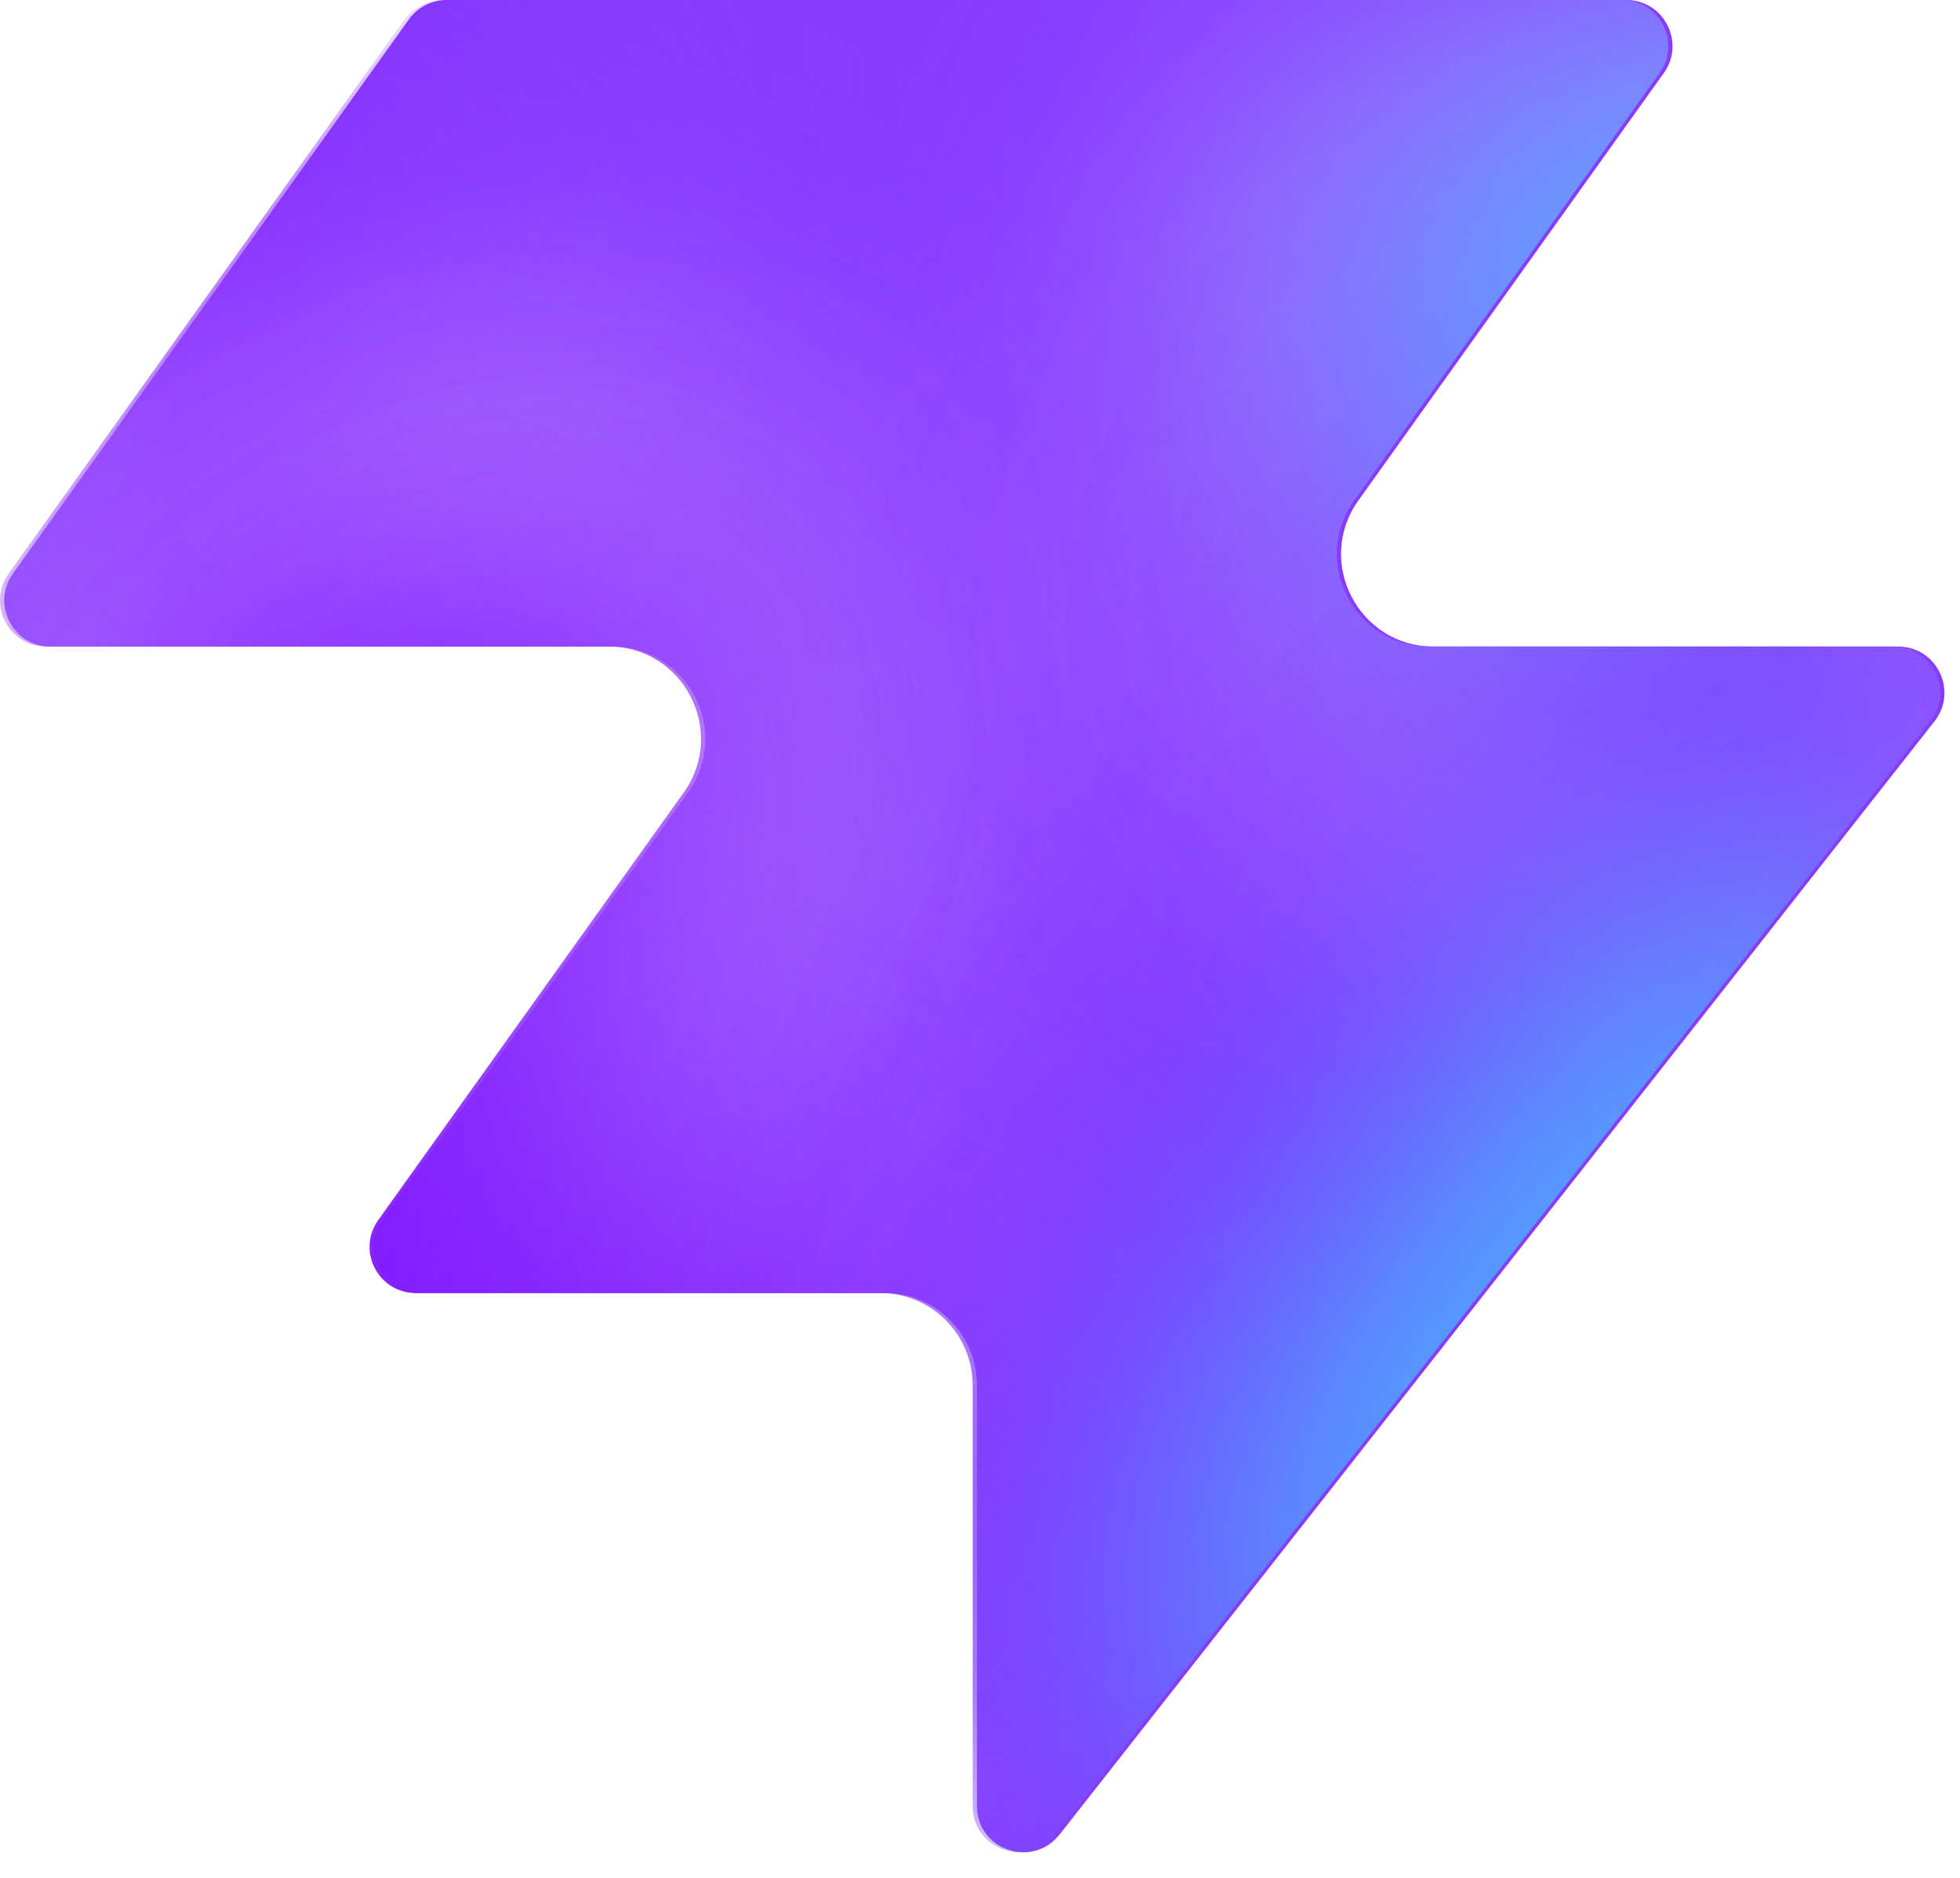
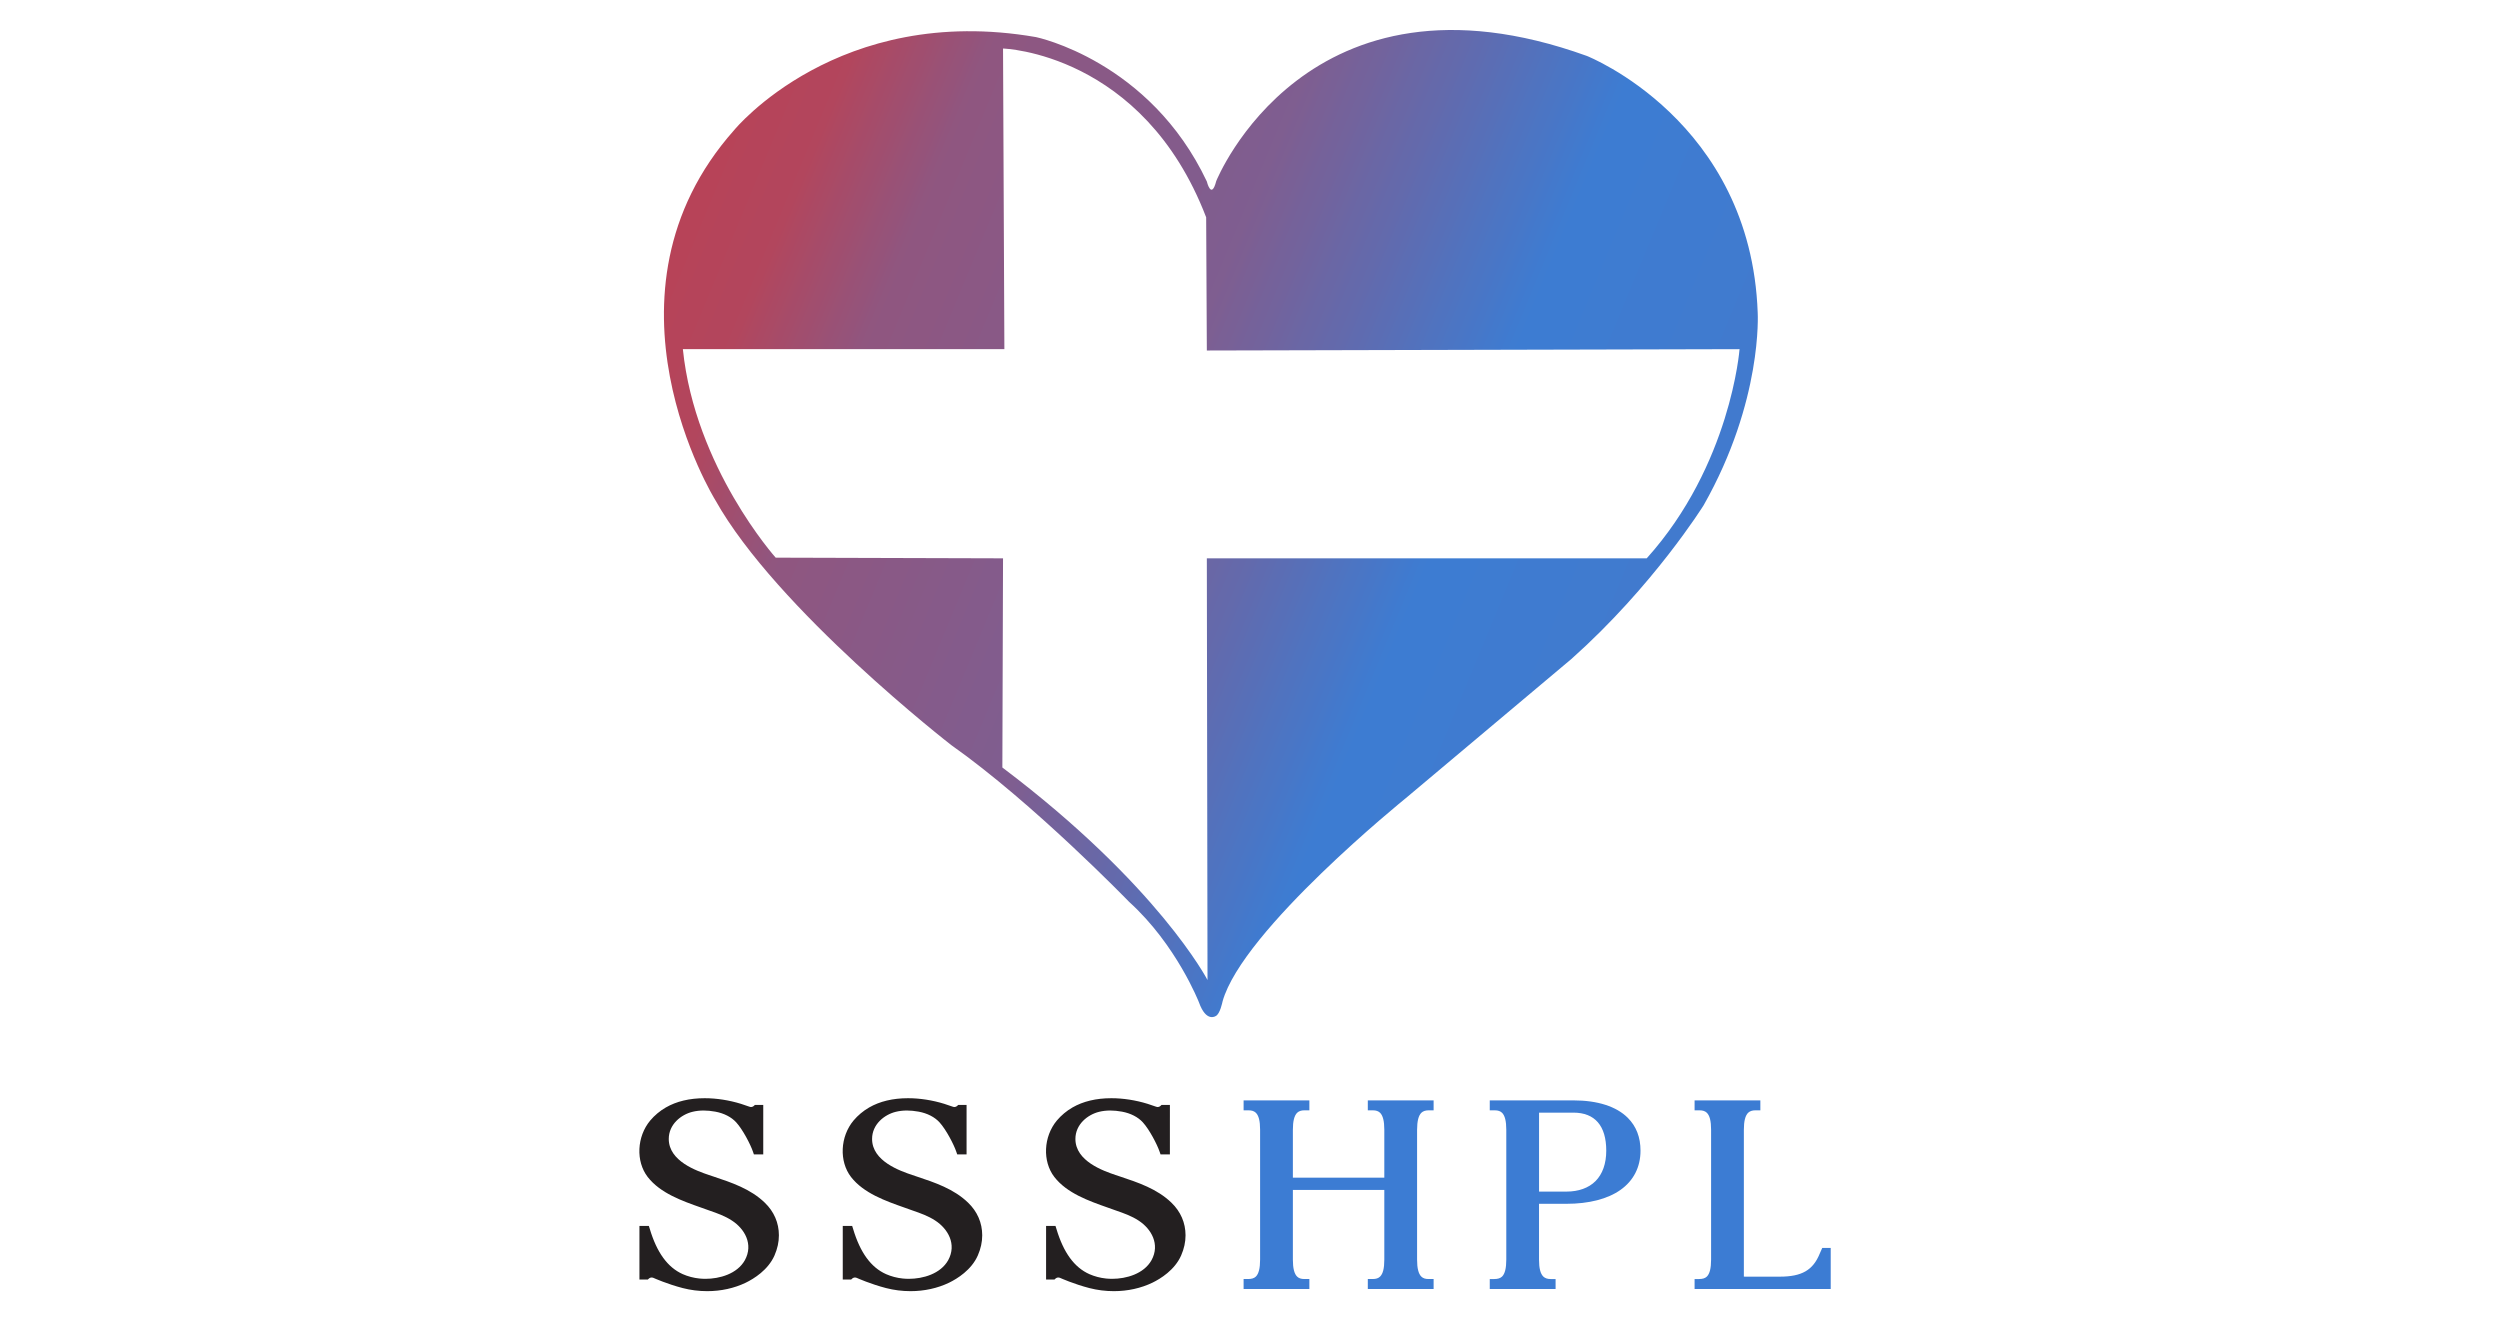
- <svg xmlns="http://www.w3.org/2000/svg" width="48" height="46" fill="none" viewBox="0 0 48 46">
-   <path fill="#863bff" d="M25.946 44.938c-.664.845-2.021.375-2.021-.698V33.937a2.26 2.26 0 0 0-2.262-2.262H10.287c-.92 0-1.456-1.04-.92-1.788l7.48-10.471c1.07-1.497 0-3.578-1.842-3.578H1.237c-.92 0-1.456-1.04-.92-1.788L10.013.474c.214-.297.556-.474.92-.474h28.894c.92 0 1.456 1.04.92 1.788l-7.48 10.471c-1.07 1.498 0 3.579 1.842 3.579h11.377c.943 0 1.473 1.088.89 1.83L25.947 44.94z" style="fill:#863bff;fill:color(display-p3 .525 .23 1);fill-opacity:1" />
-   <mask id="a" width="48" height="46" x="0" y="0" maskUnits="userSpaceOnUse" style="mask-type:alpha">
-     <path fill="#000" d="M25.842 44.938c-.664.844-2.021.375-2.021-.698V33.937a2.26 2.26 0 0 0-2.262-2.262H10.183c-.92 0-1.456-1.04-.92-1.788l7.48-10.471c1.07-1.498 0-3.579-1.842-3.579H1.133c-.92 0-1.456-1.04-.92-1.787L9.91.473c.214-.297.556-.474.92-.474h28.894c.92 0 1.456 1.04.92 1.788l-7.48 10.471c-1.07 1.498 0 3.578 1.842 3.578h11.377c.943 0 1.473 1.088.89 1.832L25.843 44.94z" style="fill:#000;fill-opacity:1" />
-   </mask>
-   <g mask="url(#a)">
-     <g filter="url(#b)">
-       <ellipse cx="5.508" cy="14.704" fill="#ede6ff" rx="5.508" ry="14.704" style="fill:#ede6ff;fill:color(display-p3 .927 .903 1);fill-opacity:1" transform="matrix(.00324 1 1 -.00324 -4.47 31.516)" />
-     </g>
-     <g filter="url(#c)">
-       <ellipse cx="10.399" cy="29.851" fill="#ede6ff" rx="10.399" ry="29.851" style="fill:#ede6ff;fill:color(display-p3 .927 .903 1);fill-opacity:1" transform="matrix(.00324 1 1 -.00324 -39.328 7.883)" />
-     </g>
-     <g filter="url(#d)">
-       <ellipse cx="5.508" cy="30.487" fill="#7e14ff" rx="5.508" ry="30.487" style="fill:#7e14ff;fill:color(display-p3 .492 .077 1);fill-opacity:1" transform="rotate(89.814 -25.913 -14.639)scale(1 -1)" />
-     </g>
-     <g filter="url(#e)">
-       <ellipse cx="5.508" cy="30.599" fill="#7e14ff" rx="5.508" ry="30.599" style="fill:#7e14ff;fill:color(display-p3 .492 .077 1);fill-opacity:1" transform="rotate(89.814 -32.644 -3.334)scale(1 -1)" />
-     </g>
-     <g filter="url(#f)">
-       <ellipse cx="5.508" cy="30.599" fill="#7e14ff" rx="5.508" ry="30.599" style="fill:#7e14ff;fill:color(display-p3 .492 .077 1);fill-opacity:1" transform="matrix(.00324 1 1 -.00324 -34.34 30.47)" />
-     </g>
-     <g filter="url(#g)">
-       <ellipse cx="14.072" cy="22.078" fill="#ede6ff" rx="14.072" ry="22.078" style="fill:#ede6ff;fill:color(display-p3 .927 .903 1);fill-opacity:1" transform="rotate(93.35 24.506 48.493)scale(-1 1)" />
-     </g>
-     <g filter="url(#h)">
-       <ellipse cx="3.47" cy="21.501" fill="#7e14ff" rx="3.47" ry="21.501" style="fill:#7e14ff;fill:color(display-p3 .492 .077 1);fill-opacity:1" transform="rotate(89.009 28.708 47.59)scale(-1 1)" />
-     </g>
-     <g filter="url(#i)">
-       <ellipse cx="3.47" cy="21.501" fill="#7e14ff" rx="3.47" ry="21.501" style="fill:#7e14ff;fill:color(display-p3 .492 .077 1);fill-opacity:1" transform="rotate(89.009 28.708 47.59)scale(-1 1)" />
-     </g>
-     <g filter="url(#j)">
-       <ellipse cx=".387" cy="8.972" fill="#7e14ff" rx="4.407" ry="29.108" style="fill:#7e14ff;fill:color(display-p3 .492 .077 1);fill-opacity:1" transform="rotate(39.51 .387 8.972)" />
-     </g>
-     <g filter="url(#k)">
-       <ellipse cx="47.523" cy="-6.092" fill="#7e14ff" rx="4.407" ry="29.108" style="fill:#7e14ff;fill:color(display-p3 .492 .077 1);fill-opacity:1" transform="rotate(37.892 47.523 -6.092)" />
-     </g>
-     <g filter="url(#l)">
-       <ellipse cx="41.412" cy="6.333" fill="#47bfff" rx="5.971" ry="9.665" style="fill:#47bfff;fill:color(display-p3 .28 .748 1);fill-opacity:1" transform="rotate(37.892 41.412 6.333)" />
-     </g>
-     <g filter="url(#m)">
-       <ellipse cx="-1.879" cy="38.332" fill="#7e14ff" rx="4.407" ry="29.108" style="fill:#7e14ff;fill:color(display-p3 .492 .077 1);fill-opacity:1" transform="rotate(37.892 -1.88 38.332)" />
-     </g>
-     <g filter="url(#n)">
-       <ellipse cx="-1.879" cy="38.332" fill="#7e14ff" rx="4.407" ry="29.108" style="fill:#7e14ff;fill:color(display-p3 .492 .077 1);fill-opacity:1" transform="rotate(37.892 -1.88 38.332)" />
-     </g>
-     <g filter="url(#o)">
-       <ellipse cx="35.651" cy="29.907" fill="#7e14ff" rx="4.407" ry="29.108" style="fill:#7e14ff;fill:color(display-p3 .492 .077 1);fill-opacity:1" transform="rotate(37.892 35.651 29.907)" />
-     </g>
-     <g filter="url(#p)">
-       <ellipse cx="38.418" cy="32.4" fill="#47bfff" rx="5.971" ry="15.297" style="fill:#47bfff;fill:color(display-p3 .28 .748 1);fill-opacity:1" transform="rotate(37.892 38.418 32.4)" />
+ <svg xmlns="http://www.w3.org/2000/svg" width="4700" zoomAndPan="magnify" viewBox="0 0 3524.88 1875" height="2500" preserveAspectRatio="xMidYMid meet" version="1.0">
+   <defs>
+     <clipPath id="9fcbd0b702">
+       <path d="M 936 42 L 2479 42 L 2479 1435 L 936 1435 Z M 936 42 " clip-rule="nonzero" />
+     </clipPath>
+     <clipPath id="68b318f743">
+       <path d="M 2478.305 441.109 C 2468.82 169.895 2237.414 78.859 2237.414 78.859 C 1842.887 -63.387 1714.855 255.242 1714.855 255.242 C 1707.898 282.426 1701.574 255.875 1701.574 255.875 C 1620.965 85.34 1460.688 52.305 1460.688 52.305 C 1181.859 3.941 1035.336 183.172 1035.336 183.172 C 829.062 415.031 1008.305 704.738 1008.305 704.738 C 1094.609 859.312 1341.191 1050.555 1341.191 1050.555 C 1456.895 1132.109 1591.879 1271.508 1591.879 1271.508 C 1658.898 1332.199 1690.512 1413.438 1690.512 1413.438 C 1700.629 1441.887 1713.906 1432.723 1713.906 1432.723 C 1720.227 1430.191 1723.707 1412.176 1723.707 1412.176 C 1751.523 1311.652 1981.664 1125.785 1981.664 1125.785 L 2215.602 929.172 C 2331.305 826.121 2402.117 712.324 2402.117 712.324 C 2485.574 565.023 2478.305 441.109 2478.305 441.109 Z M 2321.82 787.242 L 1701.578 787.242 L 1702.527 1381.828 C 1702.527 1381.828 1633.293 1248.117 1413.27 1082.164 L 1414.219 787.242 L 1093.664 786.293 C 1093.664 786.293 979.855 659.219 962.785 492.32 L 1416.113 492.32 L 1414.219 68.426 C 1414.219 68.426 1611.48 74.117 1700.629 306.449 L 1701.578 494.215 L 2452.699 492.32 C 2452.699 492.32 2440.367 655.426 2321.82 787.242 Z M 2321.82 787.242 " clip-rule="nonzero" />
+     </clipPath>
+     <linearGradient x1="1486.105" gradientTransform="matrix(1.184159, 0, 0, 1.18406, -1030.854, -550.1063)" y1="668.864" x2="3110.687" gradientUnits="userSpaceOnUse" y2="1341.457" id="3012af691e">
+       <stop stop-opacity="1" stop-color="rgb(71.759%, 26.27%, 34.509%)" offset="0" />
+       <stop stop-opacity="1" stop-color="rgb(71.597%, 26.366%, 34.671%)" offset="0.125" />
+       <stop stop-opacity="1" stop-color="rgb(71.317%, 26.535%, 34.95%)" offset="0.133" />
+       <stop stop-opacity="1" stop-color="rgb(71.08%, 26.678%, 35.188%)" offset="0.141" />
+       <stop stop-opacity="1" stop-color="rgb(70.842%, 26.82%, 35.426%)" offset="0.148" />
+       <stop stop-opacity="1" stop-color="rgb(70.605%, 26.964%, 35.663%)" offset="0.156" />
+       <stop stop-opacity="1" stop-color="rgb(70.367%, 27.107%, 35.901%)" offset="0.164" />
+       <stop stop-opacity="1" stop-color="rgb(70.129%, 27.249%, 36.137%)" offset="0.172" />
+       <stop stop-opacity="1" stop-color="rgb(69.839%, 27.415%, 36.429%)" offset="0.18" />
+       <stop stop-opacity="1" stop-color="rgb(69.032%, 27.8%, 37.234%)" offset="0.184" />
+       <stop stop-opacity="1" stop-color="rgb(68.399%, 28.09%, 37.869%)" offset="0.188" />
+       <stop stop-opacity="1" stop-color="rgb(67.766%, 28.38%, 38.504%)" offset="0.191" />
+       <stop stop-opacity="1" stop-color="rgb(67.133%, 28.67%, 39.139%)" offset="0.195" />
+       <stop stop-opacity="1" stop-color="rgb(66.498%, 28.96%, 39.772%)" offset="0.199" />
+       <stop stop-opacity="1" stop-color="rgb(65.865%, 29.25%, 40.407%)" offset="0.203" />
+       <stop stop-opacity="1" stop-color="rgb(65.231%, 29.539%, 41.04%)" offset="0.207" />
+       <stop stop-opacity="1" stop-color="rgb(64.598%, 29.829%, 41.675%)" offset="0.211" />
+       <stop stop-opacity="1" stop-color="rgb(63.963%, 30.119%, 42.308%)" offset="0.215" />
+       <stop stop-opacity="1" stop-color="rgb(63.33%, 30.411%, 42.943%)" offset="0.219" />
+       <stop stop-opacity="1" stop-color="rgb(62.697%, 30.701%, 43.576%)" offset="0.223" />
+       <stop stop-opacity="1" stop-color="rgb(62.064%, 30.991%, 44.211%)" offset="0.227" />
+       <stop stop-opacity="1" stop-color="rgb(61.43%, 31.281%, 44.844%)" offset="0.23" />
+       <stop stop-opacity="1" stop-color="rgb(60.797%, 31.57%, 45.479%)" offset="0.234" />
+       <stop stop-opacity="1" stop-color="rgb(60.162%, 31.86%, 46.112%)" offset="0.238" />
+       <stop stop-opacity="1" stop-color="rgb(59.529%, 32.15%, 46.747%)" offset="0.242" />
+       <stop stop-opacity="1" stop-color="rgb(58.896%, 32.44%, 47.38%)" offset="0.246" />
+       <stop stop-opacity="1" stop-color="rgb(58.263%, 32.73%, 48.015%)" offset="0.25" />
+       <stop stop-opacity="1" stop-color="rgb(57.628%, 33.02%, 48.648%)" offset="0.254" />
+       <stop stop-opacity="1" stop-color="rgb(56.995%, 33.31%, 49.283%)" offset="0.258" />
+       <stop stop-opacity="1" stop-color="rgb(56.502%, 33.536%, 49.776%)" offset="0.262" />
+       <stop stop-opacity="1" stop-color="rgb(56.01%, 33.762%, 50.269%)" offset="0.266" />
+       <stop stop-opacity="1" stop-color="rgb(55.885%, 33.82%, 50.392%)" offset="0.273" />
+       <stop stop-opacity="1" stop-color="rgb(55.635%, 33.937%, 50.642%)" offset="0.281" />
+       <stop stop-opacity="1" stop-color="rgb(55.385%, 34.055%, 50.891%)" offset="0.289" />
+       <stop stop-opacity="1" stop-color="rgb(55.136%, 34.172%, 51.141%)" offset="0.297" />
+       <stop stop-opacity="1" stop-color="rgb(54.886%, 34.288%, 51.39%)" offset="0.305" />
+       <stop stop-opacity="1" stop-color="rgb(54.636%, 34.406%, 51.64%)" offset="0.312" />
+       <stop stop-opacity="1" stop-color="rgb(54.385%, 34.523%, 51.889%)" offset="0.32" />
+       <stop stop-opacity="1" stop-color="rgb(54.137%, 34.641%, 52.139%)" offset="0.328" />
+       <stop stop-opacity="1" stop-color="rgb(53.886%, 34.758%, 52.388%)" offset="0.336" />
+       <stop stop-opacity="1" stop-color="rgb(53.636%, 34.875%, 52.638%)" offset="0.344" />
+       <stop stop-opacity="1" stop-color="rgb(53.387%, 34.991%, 52.887%)" offset="0.352" />
+       <stop stop-opacity="1" stop-color="rgb(53.137%, 35.109%, 53.137%)" offset="0.359" />
+       <stop stop-opacity="1" stop-color="rgb(52.887%, 35.226%, 53.386%)" offset="0.367" />
+       <stop stop-opacity="1" stop-color="rgb(52.637%, 35.344%, 53.635%)" offset="0.375" />
+       <stop stop-opacity="1" stop-color="rgb(52.388%, 35.461%, 53.885%)" offset="0.383" />
+       <stop stop-opacity="1" stop-color="rgb(52.138%, 35.577%, 54.134%)" offset="0.391" />
+       <stop stop-opacity="1" stop-color="rgb(51.888%, 35.695%, 54.384%)" offset="0.398" />
+       <stop stop-opacity="1" stop-color="rgb(51.639%, 35.812%, 54.633%)" offset="0.406" />
+       <stop stop-opacity="1" stop-color="rgb(51.389%, 35.93%, 54.883%)" offset="0.414" />
+       <stop stop-opacity="1" stop-color="rgb(51.138%, 36.047%, 55.132%)" offset="0.422" />
+       <stop stop-opacity="1" stop-color="rgb(50.888%, 36.165%, 55.382%)" offset="0.43" />
+       <stop stop-opacity="1" stop-color="rgb(50.639%, 36.281%, 55.63%)" offset="0.438" />
+       <stop stop-opacity="1" stop-color="rgb(50.389%, 36.398%, 55.881%)" offset="0.445" />
+       <stop stop-opacity="1" stop-color="rgb(50.139%, 36.516%, 56.129%)" offset="0.453" />
+       <stop stop-opacity="1" stop-color="rgb(49.89%, 36.633%, 56.38%)" offset="0.461" />
+       <stop stop-opacity="1" stop-color="rgb(49.64%, 36.751%, 56.628%)" offset="0.469" />
+       <stop stop-opacity="1" stop-color="rgb(49.184%, 36.955%, 57.085%)" offset="0.473" />
+       <stop stop-opacity="1" stop-color="rgb(48.854%, 37.1%, 57.416%)" offset="0.477" />
+       <stop stop-opacity="1" stop-color="rgb(48.372%, 37.309%, 57.898%)" offset="0.48" />
+       <stop stop-opacity="1" stop-color="rgb(47.89%, 37.518%, 58.38%)" offset="0.484" />
+       <stop stop-opacity="1" stop-color="rgb(47.408%, 37.727%, 58.862%)" offset="0.488" />
+       <stop stop-opacity="1" stop-color="rgb(46.927%, 37.936%, 59.344%)" offset="0.492" />
+       <stop stop-opacity="1" stop-color="rgb(46.445%, 38.145%, 59.827%)" offset="0.496" />
+       <stop stop-opacity="1" stop-color="rgb(45.963%, 38.354%, 60.309%)" offset="0.5" />
+       <stop stop-opacity="1" stop-color="rgb(45.48%, 38.562%, 60.791%)" offset="0.504" />
+       <stop stop-opacity="1" stop-color="rgb(45%, 38.771%, 61.273%)" offset="0.508" />
+       <stop stop-opacity="1" stop-color="rgb(44.518%, 38.98%, 61.755%)" offset="0.512" />
+       <stop stop-opacity="1" stop-color="rgb(44.035%, 39.189%, 62.238%)" offset="0.516" />
+       <stop stop-opacity="1" stop-color="rgb(43.553%, 39.398%, 62.72%)" offset="0.52" />
+       <stop stop-opacity="1" stop-color="rgb(43.073%, 39.607%, 63.202%)" offset="0.523" />
+       <stop stop-opacity="1" stop-color="rgb(42.59%, 39.816%, 63.684%)" offset="0.527" />
+       <stop stop-opacity="1" stop-color="rgb(42.108%, 40.025%, 64.166%)" offset="0.531" />
+       <stop stop-opacity="1" stop-color="rgb(41.626%, 40.234%, 64.648%)" offset="0.535" />
+       <stop stop-opacity="1" stop-color="rgb(41.144%, 40.443%, 65.131%)" offset="0.539" />
+       <stop stop-opacity="1" stop-color="rgb(40.662%, 40.652%, 65.613%)" offset="0.543" />
+       <stop stop-opacity="1" stop-color="rgb(40.181%, 40.862%, 66.095%)" offset="0.547" />
+       <stop stop-opacity="1" stop-color="rgb(39.699%, 41.071%, 66.577%)" offset="0.551" />
+       <stop stop-opacity="1" stop-color="rgb(39.217%, 41.28%, 67.059%)" offset="0.555" />
+       <stop stop-opacity="1" stop-color="rgb(38.734%, 41.489%, 67.542%)" offset="0.559" />
+       <stop stop-opacity="1" stop-color="rgb(38.254%, 41.698%, 68.024%)" offset="0.562" />
+       <stop stop-opacity="1" stop-color="rgb(37.756%, 41.924%, 68.521%)" offset="0.566" />
+       <stop stop-opacity="1" stop-color="rgb(37.259%, 42.149%, 69.019%)" offset="0.57" />
+       <stop stop-opacity="1" stop-color="rgb(36.736%, 42.403%, 69.542%)" offset="0.574" />
+       <stop stop-opacity="1" stop-color="rgb(36.212%, 42.657%, 70.065%)" offset="0.578" />
+       <stop stop-opacity="1" stop-color="rgb(35.689%, 42.911%, 70.587%)" offset="0.582" />
+       <stop stop-opacity="1" stop-color="rgb(35.167%, 43.166%, 71.111%)" offset="0.586" />
+       <stop stop-opacity="1" stop-color="rgb(34.644%, 43.419%, 71.632%)" offset="0.59" />
+       <stop stop-opacity="1" stop-color="rgb(34.12%, 43.674%, 72.156%)" offset="0.594" />
+       <stop stop-opacity="1" stop-color="rgb(33.597%, 43.927%, 72.678%)" offset="0.598" />
+       <stop stop-opacity="1" stop-color="rgb(33.073%, 44.182%, 73.201%)" offset="0.602" />
+       <stop stop-opacity="1" stop-color="rgb(32.55%, 44.435%, 73.724%)" offset="0.605" />
+       <stop stop-opacity="1" stop-color="rgb(32.027%, 44.69%, 74.248%)" offset="0.609" />
+       <stop stop-opacity="1" stop-color="rgb(31.503%, 44.945%, 74.77%)" offset="0.613" />
+       <stop stop-opacity="1" stop-color="rgb(30.98%, 45.2%, 75.293%)" offset="0.617" />
+       <stop stop-opacity="1" stop-color="rgb(30.457%, 45.453%, 75.815%)" offset="0.621" />
+       <stop stop-opacity="1" stop-color="rgb(29.935%, 45.708%, 76.338%)" offset="0.625" />
+       <stop stop-opacity="1" stop-color="rgb(29.411%, 45.961%, 76.862%)" offset="0.629" />
+       <stop stop-opacity="1" stop-color="rgb(28.888%, 46.216%, 77.385%)" offset="0.633" />
+       <stop stop-opacity="1" stop-color="rgb(28.365%, 46.469%, 77.907%)" offset="0.637" />
+       <stop stop-opacity="1" stop-color="rgb(27.841%, 46.724%, 78.43%)" offset="0.641" />
+       <stop stop-opacity="1" stop-color="rgb(27.318%, 46.977%, 78.952%)" offset="0.645" />
+       <stop stop-opacity="1" stop-color="rgb(26.794%, 47.232%, 79.475%)" offset="0.648" />
+       <stop stop-opacity="1" stop-color="rgb(26.271%, 47.485%, 79.997%)" offset="0.652" />
+       <stop stop-opacity="1" stop-color="rgb(25.749%, 47.74%, 80.521%)" offset="0.656" />
+       <stop stop-opacity="1" stop-color="rgb(25.226%, 47.993%, 81.044%)" offset="0.66" />
+       <stop stop-opacity="1" stop-color="rgb(24.702%, 48.248%, 81.567%)" offset="0.664" />
+       <stop stop-opacity="1" stop-color="rgb(24.323%, 48.433%, 81.946%)" offset="0.668" />
+       <stop stop-opacity="1" stop-color="rgb(23.943%, 48.619%, 82.326%)" offset="0.672" />
+       <stop stop-opacity="1" stop-color="rgb(24.037%, 48.581%, 82.23%)" offset="0.688" />
+       <stop stop-opacity="1" stop-color="rgb(24.323%, 48.466%, 81.944%)" offset="0.719" />
+       <stop stop-opacity="1" stop-color="rgb(24.702%, 48.314%, 81.566%)" offset="0.735" />
+       <stop stop-opacity="1" stop-color="rgb(24.893%, 48.238%, 81.377%)" offset="0.75" />
+       <stop stop-opacity="1" stop-color="rgb(25.082%, 48.16%, 81.186%)" offset="0.781" />
+       <stop stop-opacity="1" stop-color="rgb(25.461%, 48.007%, 80.806%)" offset="0.812" />
+       <stop stop-opacity="1" stop-color="rgb(25.764%, 47.885%, 80.502%)" offset="0.875" />
+       <stop stop-opacity="1" stop-color="rgb(25.879%, 47.839%, 80.389%)" offset="1" />
+     </linearGradient>
+   </defs>
+   <path fill="#231f20" d="M 1098.184 1741.758 C 1098.184 1751.281 1096.16 1760.57 1092 1770.156 C 1082.938 1790.785 1062.781 1803.066 1051.566 1808.543 C 1035.344 1816.387 1016.527 1820.531 997.133 1820.531 C 985.367 1820.531 973.742 1819.066 962.59 1816.184 C 940.867 1810.562 922.266 1802.258 921.07 1801.723 C 916.465 1799.891 913.465 1804.176 913.465 1804.176 L 901.555 1804.176 L 901.555 1728.562 L 914.812 1728.562 L 916.125 1732.711 C 926.117 1766.195 941.328 1787.066 962.629 1796.555 C 969.938 1799.77 978.074 1801.902 986.141 1802.719 C 988.945 1803 991.84 1803.145 994.727 1803.145 C 1014.457 1803.145 1039.398 1796.238 1050.219 1776.852 C 1062.496 1754.457 1049.945 1732.684 1032.055 1721.051 C 1022.121 1714.48 1010.711 1710.52 1000.656 1707.027 L 1000.441 1706.957 L 988.934 1702.852 C 961.781 1693.305 930.992 1682.477 913.184 1659.527 C 896.238 1637.543 897.82 1602.57 916.781 1579.902 C 922.816 1572.723 930.613 1566.203 938.746 1561.547 C 953.812 1552.875 972.23 1548.477 993.492 1548.477 L 993.723 1548.477 C 1010.262 1548.477 1028 1551.254 1044.656 1556.395 C 1048.047 1557.441 1056.555 1560.406 1056.613 1560.441 C 1061.215 1562.27 1064.219 1557.988 1064.219 1557.988 L 1067.523 1557.98 L 1076.121 1557.98 L 1076.121 1557.988 L 1076.129 1557.988 L 1076.129 1575.844 L 1076.121 1575.84 L 1076.121 1627.727 L 1062.953 1627.727 L 1061.582 1623.793 C 1058.188 1613.789 1047.332 1592.781 1038.047 1582.59 C 1031.266 1575.074 1020.785 1569.688 1008.523 1567.422 C 1002.73 1566.363 997.199 1565.828 992.07 1565.828 C 986.516 1565.828 981.371 1566.426 976.34 1567.652 C 960.234 1571.602 942.898 1585.27 942.898 1605.93 C 942.898 1637.398 982.535 1650.961 999.461 1656.75 L 1005.82 1658.867 C 1031.496 1667.426 1058.047 1676.273 1078.227 1695.723 C 1091.285 1708.262 1098.184 1724.184 1098.184 1741.758 Z M 1098.184 1741.758 " fill-opacity="1" fill-rule="nonzero" />
+   <path fill="#231f20" d="M 1384.867 1741.758 C 1384.867 1751.281 1382.84 1760.57 1378.68 1770.156 C 1369.621 1790.785 1349.465 1803.066 1338.25 1808.543 C 1322.027 1816.387 1303.211 1820.531 1283.816 1820.531 C 1272.047 1820.531 1260.422 1819.066 1249.273 1816.184 C 1227.551 1810.562 1208.945 1802.258 1207.75 1801.723 C 1203.148 1799.891 1200.145 1804.176 1200.145 1804.176 L 1188.234 1804.176 L 1188.234 1728.562 L 1201.492 1728.562 L 1202.809 1732.711 C 1212.801 1766.195 1228.012 1787.066 1249.312 1796.555 C 1256.621 1799.77 1264.758 1801.902 1272.82 1802.719 C 1275.629 1803 1278.52 1803.145 1281.41 1803.145 C 1301.141 1803.145 1326.078 1796.238 1336.902 1776.852 C 1349.18 1754.457 1336.629 1732.684 1318.738 1721.051 C 1308.801 1714.48 1297.395 1710.52 1287.34 1707.027 L 1287.125 1706.957 L 1275.613 1702.852 C 1248.465 1693.305 1217.676 1682.477 1199.867 1659.527 C 1182.918 1637.543 1184.504 1602.57 1203.465 1579.902 C 1209.5 1572.723 1217.297 1566.203 1225.43 1561.547 C 1240.496 1552.875 1258.914 1548.477 1280.172 1548.477 L 1280.406 1548.477 C 1296.945 1548.477 1314.684 1551.254 1331.34 1556.395 C 1334.73 1557.441 1343.238 1560.406 1343.297 1560.441 C 1347.898 1562.27 1350.902 1557.988 1350.902 1557.988 L 1354.207 1557.98 L 1362.805 1557.98 L 1362.805 1557.988 L 1362.812 1557.988 L 1362.812 1575.844 L 1362.805 1575.84 L 1362.805 1627.727 L 1349.633 1627.727 L 1348.266 1623.793 C 1344.871 1613.789 1334.016 1592.781 1324.73 1582.59 C 1317.949 1575.074 1307.469 1569.688 1295.203 1567.422 C 1289.414 1566.363 1283.883 1565.828 1278.75 1565.828 C 1273.195 1565.828 1268.055 1566.426 1263.02 1567.652 C 1246.918 1571.602 1229.578 1585.27 1229.578 1605.93 C 1229.578 1637.398 1269.219 1650.961 1286.145 1656.75 L 1292.504 1658.867 C 1318.18 1667.426 1344.727 1676.273 1364.91 1695.723 C 1377.965 1708.262 1384.867 1724.184 1384.867 1741.758 Z M 1384.867 1741.758 " fill-opacity="1" fill-rule="nonzero" />
+   <path fill="#231f20" d="M 1671.551 1741.758 C 1671.551 1751.281 1669.523 1760.57 1665.367 1770.156 C 1656.305 1790.785 1636.148 1803.066 1624.934 1808.543 C 1608.711 1816.387 1589.895 1820.531 1570.5 1820.531 C 1558.73 1820.531 1547.105 1819.066 1535.957 1816.184 C 1514.234 1810.562 1495.629 1802.258 1494.434 1801.723 C 1489.832 1799.891 1486.828 1804.176 1486.828 1804.176 L 1474.918 1804.176 L 1474.918 1728.562 L 1488.176 1728.562 L 1489.492 1732.711 C 1499.484 1766.195 1514.695 1787.066 1535.996 1796.555 C 1543.305 1799.77 1551.441 1801.902 1559.504 1802.719 C 1562.312 1803 1565.203 1803.145 1568.094 1803.145 C 1587.824 1803.145 1612.762 1796.238 1623.586 1776.852 C 1635.863 1754.457 1623.312 1732.684 1605.422 1721.051 C 1595.484 1714.48 1584.078 1710.52 1574.023 1707.027 L 1573.809 1706.957 L 1562.297 1702.852 C 1535.148 1693.305 1504.359 1682.477 1486.551 1659.527 C 1469.605 1637.543 1471.188 1602.57 1490.148 1579.902 C 1496.184 1572.723 1503.98 1566.203 1512.113 1561.547 C 1527.18 1552.875 1545.598 1548.477 1566.859 1548.477 L 1567.09 1548.477 C 1583.629 1548.477 1601.367 1551.254 1618.023 1556.395 C 1621.414 1557.441 1629.922 1560.406 1629.98 1560.441 C 1634.582 1562.27 1637.586 1557.988 1637.586 1557.988 L 1640.891 1557.98 L 1649.488 1557.98 L 1649.488 1557.988 L 1649.496 1557.988 L 1649.496 1575.844 L 1649.488 1575.84 L 1649.488 1627.727 L 1636.316 1627.727 L 1634.949 1623.793 C 1631.555 1613.789 1620.699 1592.781 1611.414 1582.59 C 1604.633 1575.074 1594.152 1569.688 1581.887 1567.422 C 1576.098 1566.363 1570.566 1565.828 1565.434 1565.828 C 1559.879 1565.828 1554.738 1566.426 1549.707 1567.652 C 1533.602 1571.602 1516.262 1585.27 1516.262 1605.93 C 1516.262 1637.398 1555.902 1650.961 1572.828 1656.75 L 1579.188 1658.867 C 1604.863 1667.426 1631.414 1676.273 1651.594 1695.723 C 1664.648 1708.262 1671.551 1724.184 1671.551 1741.758 Z M 1671.551 1741.758 " fill-opacity="1" fill-rule="nonzero" />
+   <path fill="#3c7cd3" d="M 1822.891 1592.914 L 1822.891 1660.477 L 1951.816 1660.477 L 1951.816 1592.867 C 1951.816 1580.727 1949.844 1572.91 1945.789 1568.969 C 1943.398 1566.676 1940.09 1565.555 1935.699 1565.555 L 1928.551 1565.555 L 1928.551 1551.535 L 2021.332 1551.535 L 2021.332 1565.555 L 2014.285 1565.555 C 2009.859 1565.555 2006.52 1566.684 2004.055 1569.016 C 2000.055 1572.934 1998.07 1580.773 1998.023 1592.93 L 1998.023 1776.125 C 1998.023 1788.266 1999.992 1796.086 2004.051 1800.023 C 2006.48 1802.383 2009.625 1803.434 2014.238 1803.434 L 2021.336 1803.434 L 2021.336 1817.453 L 1928.551 1817.453 L 1928.551 1803.43 L 1935.512 1803.43 C 1940.102 1803.43 1943.453 1802.32 1945.77 1800.051 C 1949.898 1796.035 1951.816 1788.438 1951.816 1776.125 L 1951.816 1677.836 L 1822.891 1677.836 L 1822.891 1776.125 C 1822.891 1788.266 1824.859 1796.086 1828.918 1800.023 C 1831.25 1802.324 1834.559 1803.434 1839.055 1803.434 L 1846.152 1803.434 L 1846.152 1817.453 L 1753.418 1817.453 L 1753.418 1803.434 L 1759.668 1803.434 C 1764.734 1803.434 1768.234 1802.348 1770.676 1800.004 C 1774.711 1796.086 1776.68 1788.266 1776.68 1776.125 L 1776.68 1592.867 C 1776.68 1580.598 1774.762 1572.996 1770.637 1568.949 C 1768.258 1566.676 1764.926 1565.559 1760.465 1565.559 L 1753.418 1565.559 L 1753.418 1551.539 L 1846.152 1551.539 L 1846.152 1565.559 L 1838.91 1565.559 C 1834.703 1565.559 1831.25 1566.754 1828.914 1569.016 C 1824.863 1572.992 1822.891 1580.812 1822.891 1592.914 Z M 1822.891 1592.914 " fill-opacity="1" fill-rule="nonzero" />
+   <path fill="#3c7cd3" d="M 2193.328 1817.457 L 2100.5 1817.457 L 2100.5 1803.438 L 2106.953 1803.438 C 2111.848 1803.438 2115.414 1802.301 2117.855 1799.961 C 2121.852 1796.035 2123.809 1788.219 2123.809 1776.082 L 2123.809 1592.922 C 2123.809 1580.789 2121.848 1572.961 2117.816 1569.008 C 2115.434 1566.695 2112.105 1565.562 2107.648 1565.562 L 2100.5 1565.562 L 2100.5 1551.547 L 2218.477 1551.547 C 2252.562 1551.547 2279.082 1560.066 2295.176 1576.195 C 2307.078 1588.121 2313.09 1603.68 2313.055 1622.438 C 2313.055 1645.543 2303.305 1664.668 2284.859 1677.734 C 2266.73 1690.582 2240.328 1697.371 2208.5 1697.371 L 2169.969 1697.371 L 2169.969 1776.031 C 2169.969 1788.301 2171.906 1795.914 2176.062 1799.996 C 2178.504 1802.297 2181.844 1803.438 2186.23 1803.438 L 2193.324 1803.438 L 2193.324 1817.457 Z M 2170.016 1680.148 L 2208.547 1680.148 C 2225.754 1680.148 2239.953 1675.039 2249.609 1665.371 C 2259.547 1655.43 2264.781 1640.578 2264.758 1622.434 C 2264.758 1587.352 2248.754 1568.816 2218.477 1568.816 L 2170.016 1568.816 Z M 2170.016 1680.148 " fill-opacity="1" fill-rule="nonzero" />
+   <path fill="#3c7cd3" d="M 2565.77 1767.59 L 2565.805 1767.508 L 2569.309 1759.562 L 2581.246 1759.562 L 2581.246 1817.445 L 2477.598 1817.453 L 2389.312 1817.453 L 2389.312 1803.438 L 2395.562 1803.438 C 2400.629 1803.438 2404.125 1802.348 2406.57 1800.004 C 2410.605 1796.086 2412.574 1788.27 2412.574 1776.125 L 2412.574 1592.867 C 2412.574 1580.598 2410.652 1572.996 2406.531 1568.953 C 2404.152 1566.676 2400.82 1565.559 2396.359 1565.559 L 2389.312 1565.559 L 2389.312 1551.539 L 2482.047 1551.539 L 2482.047 1565.559 L 2474.805 1565.559 C 2470.598 1565.559 2467.141 1566.754 2464.809 1569.016 C 2460.762 1572.992 2458.789 1580.816 2458.789 1592.914 L 2458.789 1800.055 L 2509.371 1800.086 C 2540.469 1800.086 2556.281 1790.973 2565.77 1767.59 Z M 2565.77 1767.59 " fill-opacity="1" fill-rule="nonzero" />
+   <g clip-path="url(#9fcbd0b702)">
+     <g clip-path="url(#68b318f743)">
+       <path fill="url(#3012af691e)" d="M 829.062 0.031 L 829.062 1441.887 L 2485.574 1441.887 L 2485.574 0.031 Z M 829.062 0.031 " fill-rule="nonzero" />
    </g>
  </g>
-   <defs>
-     <filter id="b" width="60.045" height="41.654" x="-19.77" y="16.149" color-interpolation-filters="sRGB" filterUnits="userSpaceOnUse">
-       <feFlood flood-opacity="0" result="BackgroundImageFix" />
-       <feBlend in="SourceGraphic" in2="BackgroundImageFix" result="shape" />
-       <feGaussianBlur result="effect1_foregroundBlur_2002_17158" stdDeviation="7.659" />
-     </filter>
-     <filter id="c" width="90.34" height="51.437" x="-54.613" y="-7.533" color-interpolation-filters="sRGB" filterUnits="userSpaceOnUse">
-       <feFlood flood-opacity="0" result="BackgroundImageFix" />
-       <feBlend in="SourceGraphic" in2="BackgroundImageFix" result="shape" />
-       <feGaussianBlur result="effect1_foregroundBlur_2002_17158" stdDeviation="7.659" />
-     </filter>
-     <filter id="d" width="79.355" height="29.4" x="-49.64" y="2.03" color-interpolation-filters="sRGB" filterUnits="userSpaceOnUse">
-       <feFlood flood-opacity="0" result="BackgroundImageFix" />
-       <feBlend in="SourceGraphic" in2="BackgroundImageFix" result="shape" />
-       <feGaussianBlur result="effect1_foregroundBlur_2002_17158" stdDeviation="4.596" />
-     </filter>
-     <filter id="e" width="79.579" height="29.4" x="-45.045" y="20.029" color-interpolation-filters="sRGB" filterUnits="userSpaceOnUse">
-       <feFlood flood-opacity="0" result="BackgroundImageFix" />
-       <feBlend in="SourceGraphic" in2="BackgroundImageFix" result="shape" />
-       <feGaussianBlur result="effect1_foregroundBlur_2002_17158" stdDeviation="4.596" />
-     </filter>
-     <filter id="f" width="79.579" height="29.4" x="-43.513" y="21.178" color-interpolation-filters="sRGB" filterUnits="userSpaceOnUse">
-       <feFlood flood-opacity="0" result="BackgroundImageFix" />
-       <feBlend in="SourceGraphic" in2="BackgroundImageFix" result="shape" />
-       <feGaussianBlur result="effect1_foregroundBlur_2002_17158" stdDeviation="4.596" />
-     </filter>
-     <filter id="g" width="74.749" height="58.852" x="15.756" y="-17.901" color-interpolation-filters="sRGB" filterUnits="userSpaceOnUse">
-       <feFlood flood-opacity="0" result="BackgroundImageFix" />
-       <feBlend in="SourceGraphic" in2="BackgroundImageFix" result="shape" />
-       <feGaussianBlur result="effect1_foregroundBlur_2002_17158" stdDeviation="7.659" />
-     </filter>
-     <filter id="h" width="61.377" height="25.362" x="23.548" y="2.284" color-interpolation-filters="sRGB" filterUnits="userSpaceOnUse">
-       <feFlood flood-opacity="0" result="BackgroundImageFix" />
-       <feBlend in="SourceGraphic" in2="BackgroundImageFix" result="shape" />
-       <feGaussianBlur result="effect1_foregroundBlur_2002_17158" stdDeviation="4.596" />
-     </filter>
-     <filter id="i" width="61.377" height="25.362" x="23.548" y="2.284" color-interpolation-filters="sRGB" filterUnits="userSpaceOnUse">
-       <feFlood flood-opacity="0" result="BackgroundImageFix" />
-       <feBlend in="SourceGraphic" in2="BackgroundImageFix" result="shape" />
-       <feGaussianBlur result="effect1_foregroundBlur_2002_17158" stdDeviation="4.596" />
-     </filter>
-     <filter id="j" width="56.045" height="63.649" x="-27.636" y="-22.853" color-interpolation-filters="sRGB" filterUnits="userSpaceOnUse">
-       <feFlood flood-opacity="0" result="BackgroundImageFix" />
-       <feBlend in="SourceGraphic" in2="BackgroundImageFix" result="shape" />
-       <feGaussianBlur result="effect1_foregroundBlur_2002_17158" stdDeviation="4.596" />
-     </filter>
-     <filter id="k" width="54.814" height="64.646" x="20.116" y="-38.415" color-interpolation-filters="sRGB" filterUnits="userSpaceOnUse">
-       <feFlood flood-opacity="0" result="BackgroundImageFix" />
-       <feBlend in="SourceGraphic" in2="BackgroundImageFix" result="shape" />
-       <feGaussianBlur result="effect1_foregroundBlur_2002_17158" stdDeviation="4.596" />
-     </filter>
-     <filter id="l" width="33.541" height="35.313" x="24.641" y="-11.323" color-interpolation-filters="sRGB" filterUnits="userSpaceOnUse">
-       <feFlood flood-opacity="0" result="BackgroundImageFix" />
-       <feBlend in="SourceGraphic" in2="BackgroundImageFix" result="shape" />
-       <feGaussianBlur result="effect1_foregroundBlur_2002_17158" stdDeviation="4.596" />
-     </filter>
-     <filter id="m" width="54.814" height="64.646" x="-29.286" y="6.009" color-interpolation-filters="sRGB" filterUnits="userSpaceOnUse">
-       <feFlood flood-opacity="0" result="BackgroundImageFix" />
-       <feBlend in="SourceGraphic" in2="BackgroundImageFix" result="shape" />
-       <feGaussianBlur result="effect1_foregroundBlur_2002_17158" stdDeviation="4.596" />
-     </filter>
-     <filter id="n" width="54.814" height="64.646" x="-29.286" y="6.009" color-interpolation-filters="sRGB" filterUnits="userSpaceOnUse">
-       <feFlood flood-opacity="0" result="BackgroundImageFix" />
-       <feBlend in="SourceGraphic" in2="BackgroundImageFix" result="shape" />
-       <feGaussianBlur result="effect1_foregroundBlur_2002_17158" stdDeviation="4.596" />
-     </filter>
-     <filter id="o" width="54.814" height="64.646" x="8.244" y="-2.416" color-interpolation-filters="sRGB" filterUnits="userSpaceOnUse">
-       <feFlood flood-opacity="0" result="BackgroundImageFix" />
-       <feBlend in="SourceGraphic" in2="BackgroundImageFix" result="shape" />
-       <feGaussianBlur result="effect1_foregroundBlur_2002_17158" stdDeviation="4.596" />
-     </filter>
-     <filter id="p" width="39.409" height="43.623" x="18.713" y="10.588" color-interpolation-filters="sRGB" filterUnits="userSpaceOnUse">
-       <feFlood flood-opacity="0" result="BackgroundImageFix" />
-       <feBlend in="SourceGraphic" in2="BackgroundImageFix" result="shape" />
-       <feGaussianBlur result="effect1_foregroundBlur_2002_17158" stdDeviation="4.596" />
-     </filter>
-   </defs>
</svg>
